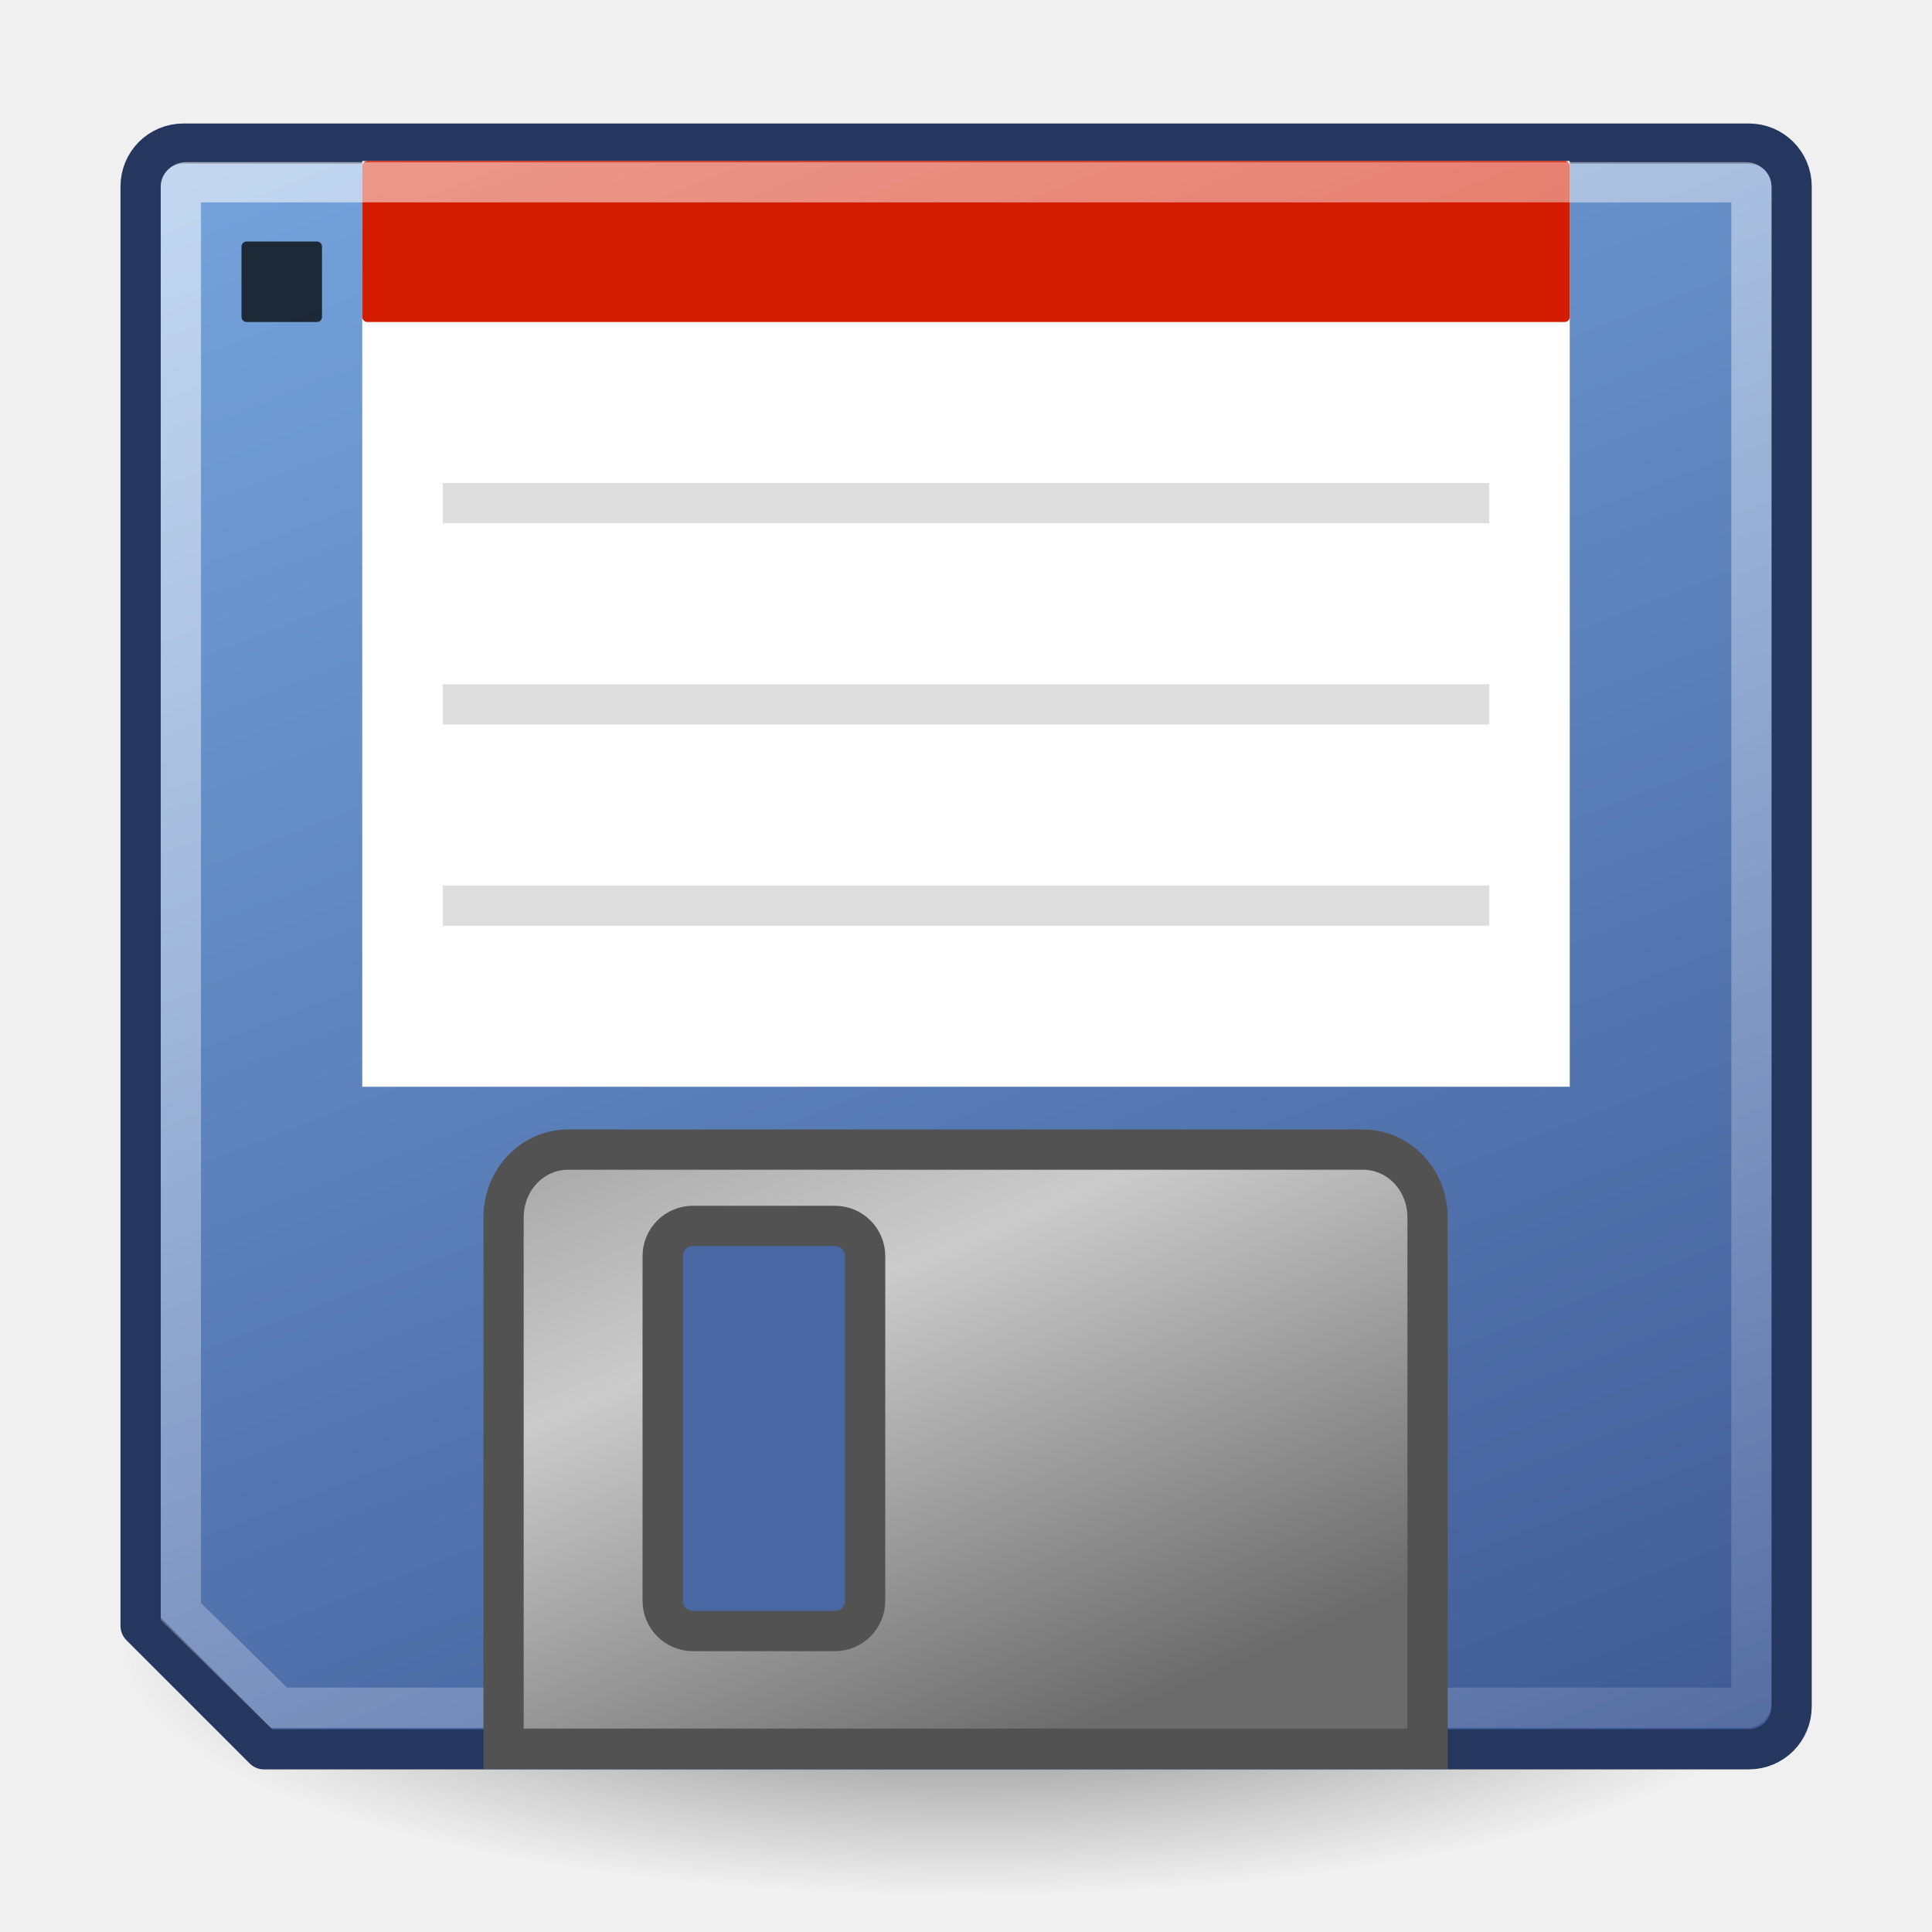
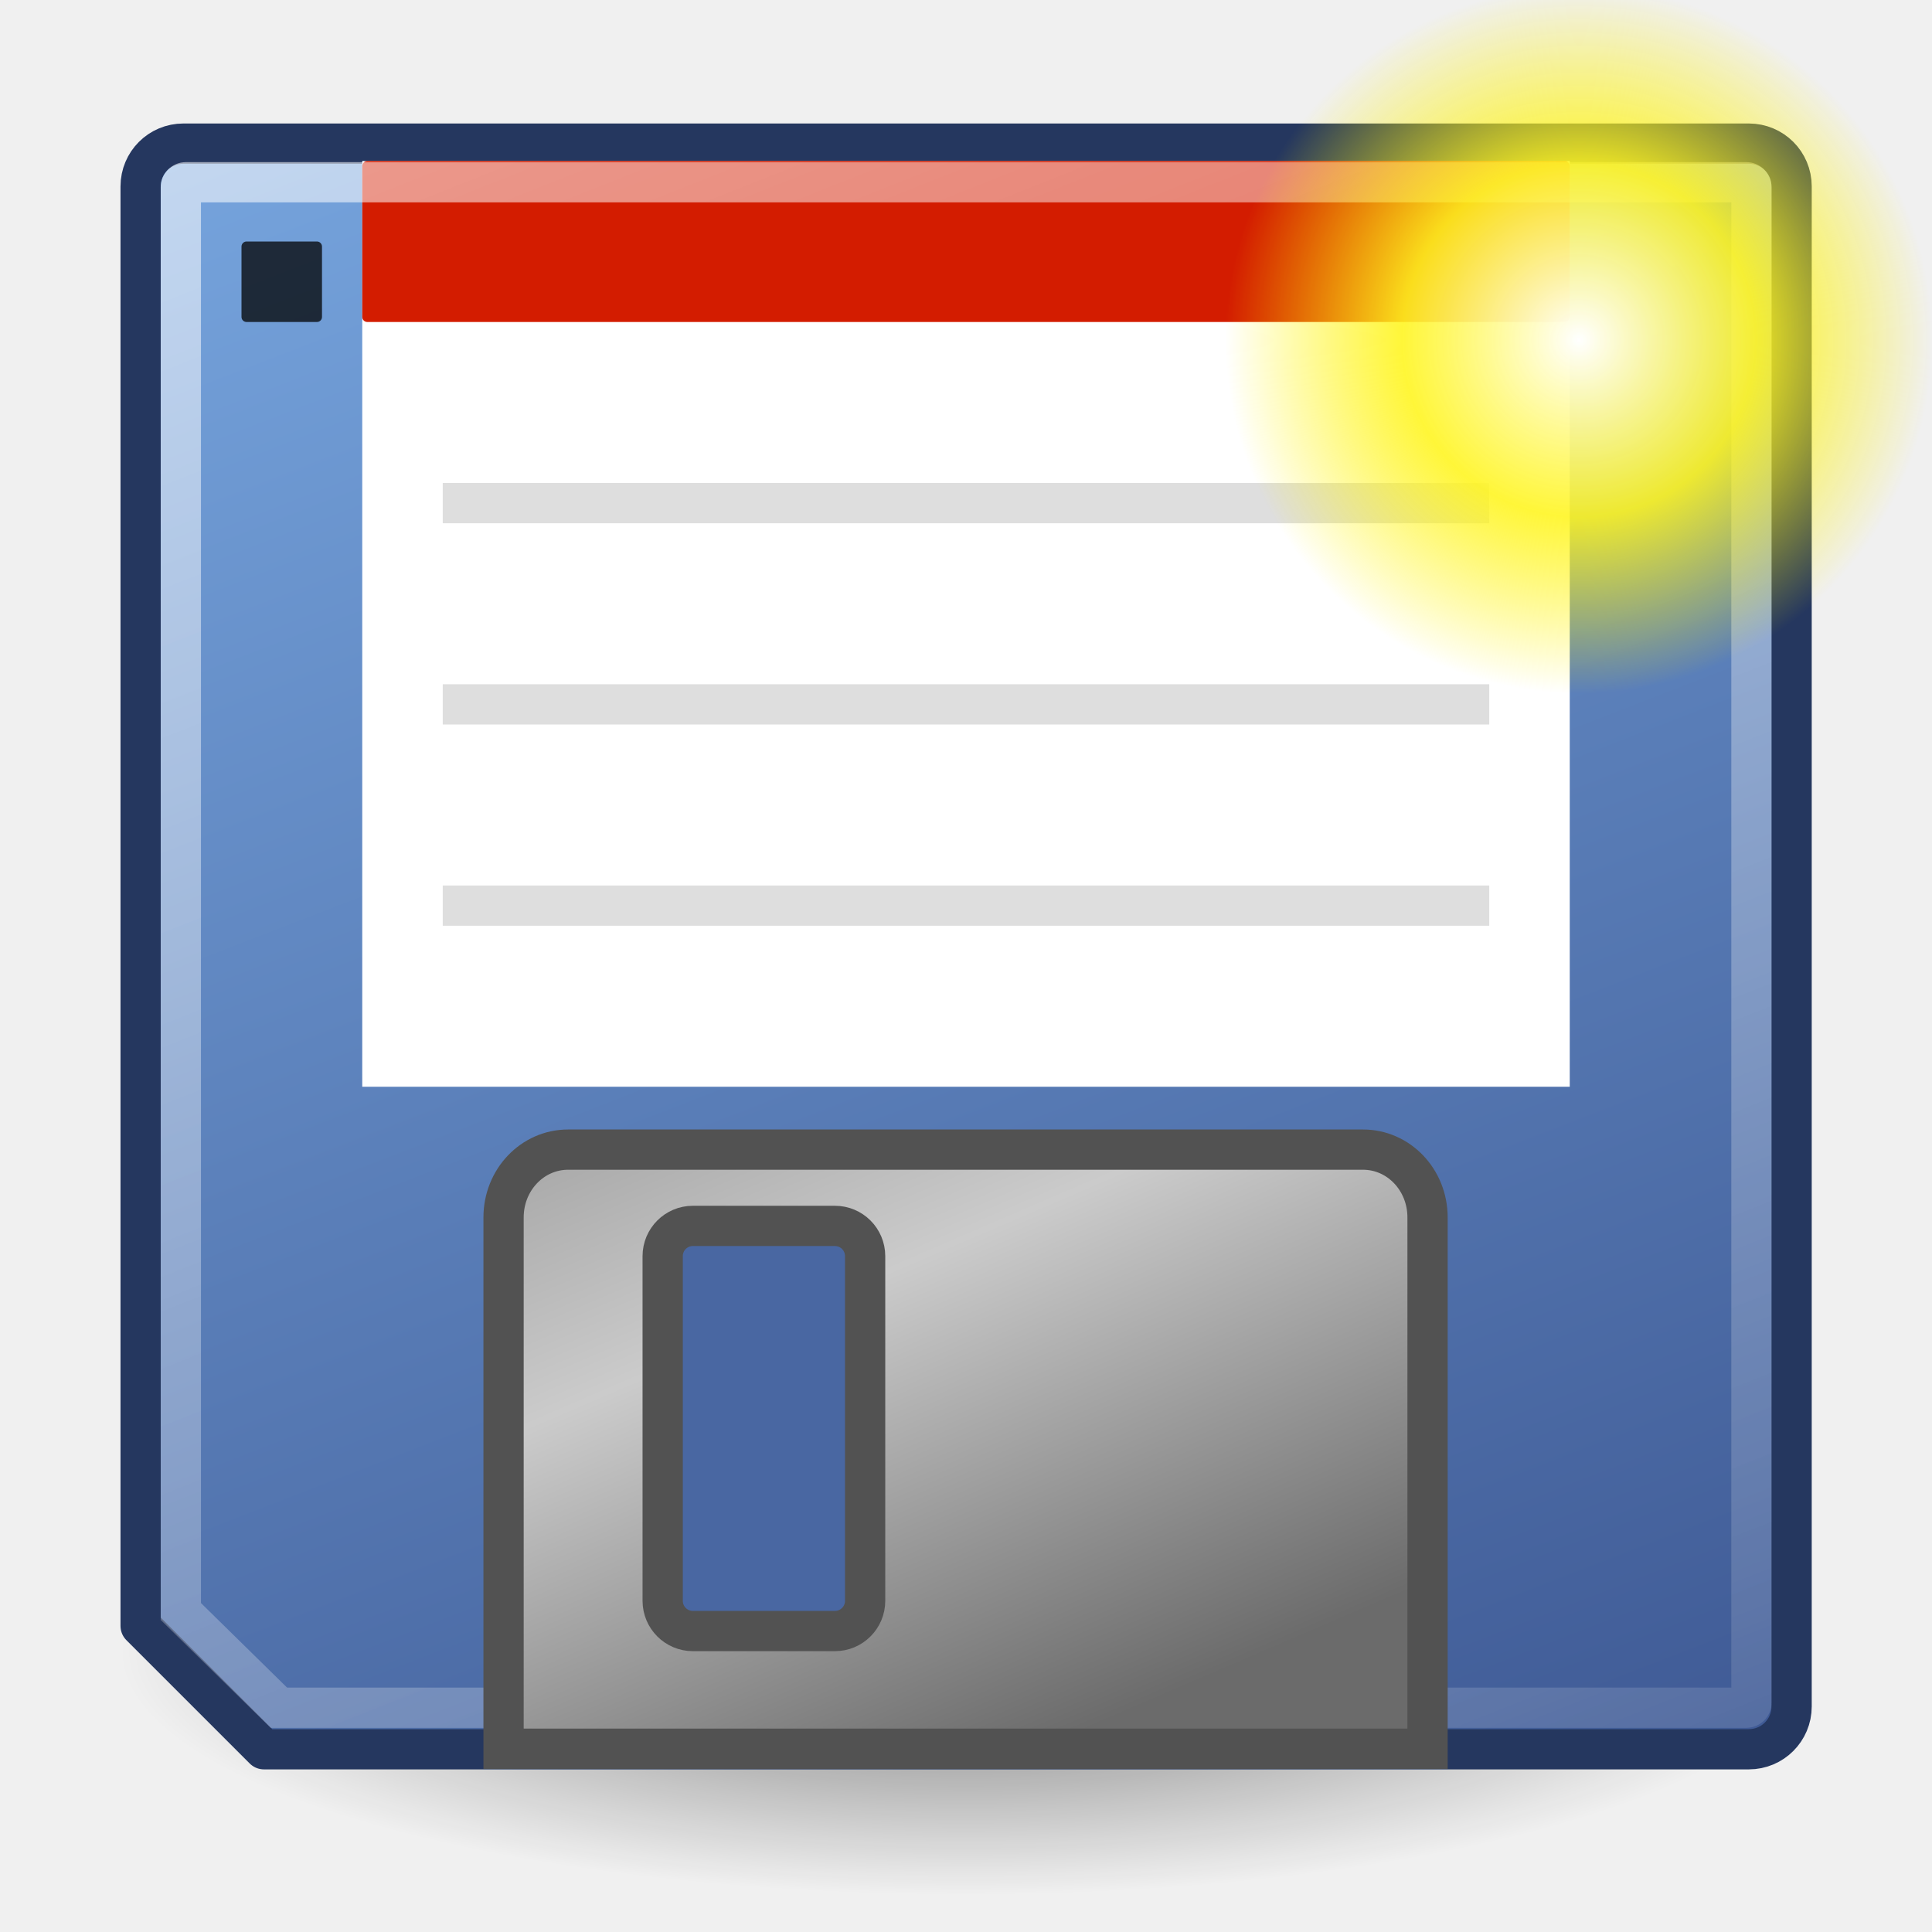
<svg xmlns="http://www.w3.org/2000/svg" xmlns:xlink="http://www.w3.org/1999/xlink" width="48" height="48" id="svg2" version="1.0">
  <defs id="defs4">
    <linearGradient id="linearGradient2371">
      <stop style="stop-color:#000000;stop-opacity:1;" offset="0" id="stop2373" />
      <stop style="stop-color:#000000;stop-opacity:0;" offset="1" id="stop2375" />
    </linearGradient>
    <linearGradient id="linearGradient2350">
      <stop id="stop2352" offset="0" style="stop-color:#858585;stop-opacity:1;" />
      <stop style="stop-color:#cbcbcb;stop-opacity:1;" offset="0.5" id="stop2356" />
      <stop id="stop2354" offset="1" style="stop-color:#6b6b6b;stop-opacity:1;" />
    </linearGradient>
    <linearGradient id="linearGradient2277">
      <stop style="stop-color:#ffffff;stop-opacity:1;" offset="0" id="stop2279" />
      <stop style="stop-color:#ffffff;stop-opacity:0;" offset="1" id="stop2281" />
    </linearGradient>
    <linearGradient id="linearGradient2263">
      <stop style="stop-color:#1e2d69;stop-opacity:1;" offset="0" id="stop2265" />
      <stop style="stop-color:#78a7e0;stop-opacity:1;" offset="1" id="stop2267" />
    </linearGradient>
    <linearGradient xlink:href="#linearGradient2263" id="linearGradient2269" x1="40.885" y1="71.869" x2="16.88" y2="-0.389" gradientUnits="userSpaceOnUse" gradientTransform="matrix(0.976612,0,0,1.139789,0.564215,-3.271158)" />
    <linearGradient xlink:href="#linearGradient2277" id="linearGradient2283" x1="13.784" y1="-0.997" x2="33.075" y2="55.702" gradientUnits="userSpaceOnUse" gradientTransform="matrix(0.985432,0,0,1.148179,0.64107,-2.933883)" />
    <linearGradient xlink:href="#linearGradient2350" id="linearGradient2348" x1="20.125" y1="21.844" x2="28.562" y2="42.469" gradientUnits="userSpaceOnUse" gradientTransform="matrix(1.067698,0,0,1.121532,-1.368937,-5.57446)" />
    <radialGradient xlink:href="#linearGradient2371" id="radialGradient2377" cx="24.312" cy="41.156" fx="24.312" fy="41.156" r="22.875" gradientTransform="matrix(1,0,0,0.269126,-1.352272e-16,30.08005)" gradientUnits="userSpaceOnUse" />
+     <radialGradient xlink:href="#linearGradient12512" id="radialGradient2580" gradientUnits="userSpaceOnUse" cx="55" cy="125" fx="55" fy="125" r="14.375" />
+     <linearGradient id="linearGradient12512">
+       <stop id="stop12513" offset="0" style="stop-color:#ffffff;stop-opacity:1;" />
+       <stop id="stop12517" offset="0.5" style="stop-color:#fff520;stop-opacity:0.891;" />
+       <stop id="stop12514" offset="1" style="stop-color:#fff300;stop-opacity:0;" />
+     </linearGradient>
+     <radialGradient r="14.375" fy="125" fx="55" cy="125" cx="55" gradientUnits="userSpaceOnUse" id="radialGradient2937" xlink:href="#linearGradient12512" />
  </defs>
  <g id="layer1">
    <path style="opacity:0.506;fill:url(#radialGradient2377);fill-opacity:1;stroke:none;stroke-width:1.005;stroke-linecap:butt;stroke-linejoin:miter;stroke-miterlimit:4;stroke-dasharray:none;stroke-dashoffset:0;stroke-opacity:1" id="path2361" d="M 47.188 41.156 A 22.875 6.156 0 1 1  1.438,41.156 A 22.875 6.156 0 1 1  47.188 41.156 z" transform="matrix(0.918032,0,0,0.981221,1.680328,0.647887)" />
    <path style="fill:url(#linearGradient2269);fill-opacity:1;stroke:#25375f;stroke-width:1;stroke-linecap:round;stroke-linejoin:round;stroke-miterlimit:4;stroke-dashoffset:0;stroke-opacity:1" d="M 4.558,3.568 L 43.448,3.568 C 44.037,3.568 44.512,4.042 44.512,4.631 L 44.512,42.396 C 44.512,42.986 44.037,43.46 43.448,43.46 L 6.558,43.46 C 6.558,43.46 3.494,40.396 3.494,40.396 L 3.494,4.631 C 3.494,4.042 3.968,3.568 4.558,3.568 z " id="rect2259" />
    <rect style="opacity:1;fill:#ffffff;fill-opacity:1;stroke:none;stroke-width:1;stroke-linecap:butt;stroke-linejoin:miter;stroke-miterlimit:4;stroke-dasharray:none;stroke-dashoffset:0;stroke-opacity:1" id="rect2328" width="30" height="23" x="9" y="4" />
    <rect ry="0.126" rx="0.126" y="4" x="9" height="4" width="30" id="rect2330" style="opacity:1;fill:#d31c00;fill-opacity:1;stroke:none;stroke-width:1;stroke-linecap:butt;stroke-linejoin:miter;stroke-miterlimit:4;stroke-dasharray:none;stroke-dashoffset:0;stroke-opacity:1" />
    <rect style="opacity:0.739;fill:#000000;fill-opacity:1;stroke:none;stroke-width:1;stroke-linecap:butt;stroke-linejoin:miter;stroke-miterlimit:4;stroke-dasharray:none;stroke-dashoffset:0;stroke-opacity:1" id="rect2332" width="2" height="2" x="6" y="6" rx="0.126" ry="0.126" />
    <path style="opacity:0.131;fill:#000000;fill-opacity:1;stroke:#000000;stroke-width:1;stroke-linecap:butt;stroke-linejoin:miter;stroke-miterlimit:4;stroke-dasharray:none;stroke-dashoffset:0;stroke-opacity:1" d="M 11,12.5 L 37,12.5" id="path2334" />
    <path id="path2336" d="M 11,17.5 L 37,17.5" style="opacity:0.131;fill:#000000;fill-opacity:1;stroke:#000000;stroke-width:1;stroke-linecap:butt;stroke-linejoin:miter;stroke-miterlimit:4;stroke-dasharray:none;stroke-dashoffset:0;stroke-opacity:1" />
    <path style="opacity:0.131;fill:#000000;fill-opacity:1;stroke:#000000;stroke-width:1;stroke-linecap:butt;stroke-linejoin:miter;stroke-miterlimit:4;stroke-dasharray:none;stroke-dashoffset:0;stroke-opacity:1" d="M 11,22.5 L 37,22.5" id="path2338" />
    <path style="opacity:0.597;fill:none;fill-opacity:1;stroke:url(#linearGradient2283);stroke-width:1;stroke-linecap:round;stroke-linejoin:miter;stroke-miterlimit:4;stroke-dashoffset:0;stroke-opacity:1" d="M 4.619,4.528 L 43.387,4.528 C 43.457,4.528 43.514,4.584 43.514,4.654 L 43.514,42.302 C 43.514,42.372 43.457,42.428 43.387,42.428 L 6.928,42.428 C 6.928,42.428 4.493,40.037 4.493,40.037 L 4.493,4.654 C 4.493,4.584 4.549,4.528 4.619,4.528 z " id="rect2273" />
    <path style="fill:url(#linearGradient2348);fill-opacity:1;stroke:#525252;stroke-width:1;stroke-linecap:butt;stroke-linejoin:miter;stroke-miterlimit:4;stroke-dashoffset:0;stroke-opacity:1" d="M 14.114,28.562 L 33.864,28.562 C 34.752,28.562 35.467,29.313 35.467,30.246 L 35.467,43.447 C 35.467,43.447 12.511,43.447 12.511,43.447 L 12.511,30.246 C 12.511,29.313 13.226,28.562 14.114,28.562 z " id="rect2340" />
    <rect style="opacity:1;fill:#4967a2;fill-opacity:1;stroke:#525252;stroke-width:1;stroke-linecap:butt;stroke-linejoin:miter;stroke-miterlimit:4;stroke-dasharray:none;stroke-dashoffset:0;stroke-opacity:1" id="rect2359" width="5.03" height="10.066" x="16.464" y="30.457" rx="0.751" ry="0.751" />
+     <path transform="matrix(0.611127,0,0,0.611127,5.615939,-67.94258)" d="m 69.375,125 a 14.375,14.375 0 1 1 -28.75,0 14.375,14.375 0 1 1 28.75,0 z" id="path12511" style="fill:url(#radialGradient2937);fill-opacity:1;fill-rule:nonzero;stroke:none;stroke-width:1.25;marker:none;visibility:visible;display:block" />
  </g>
</svg>
